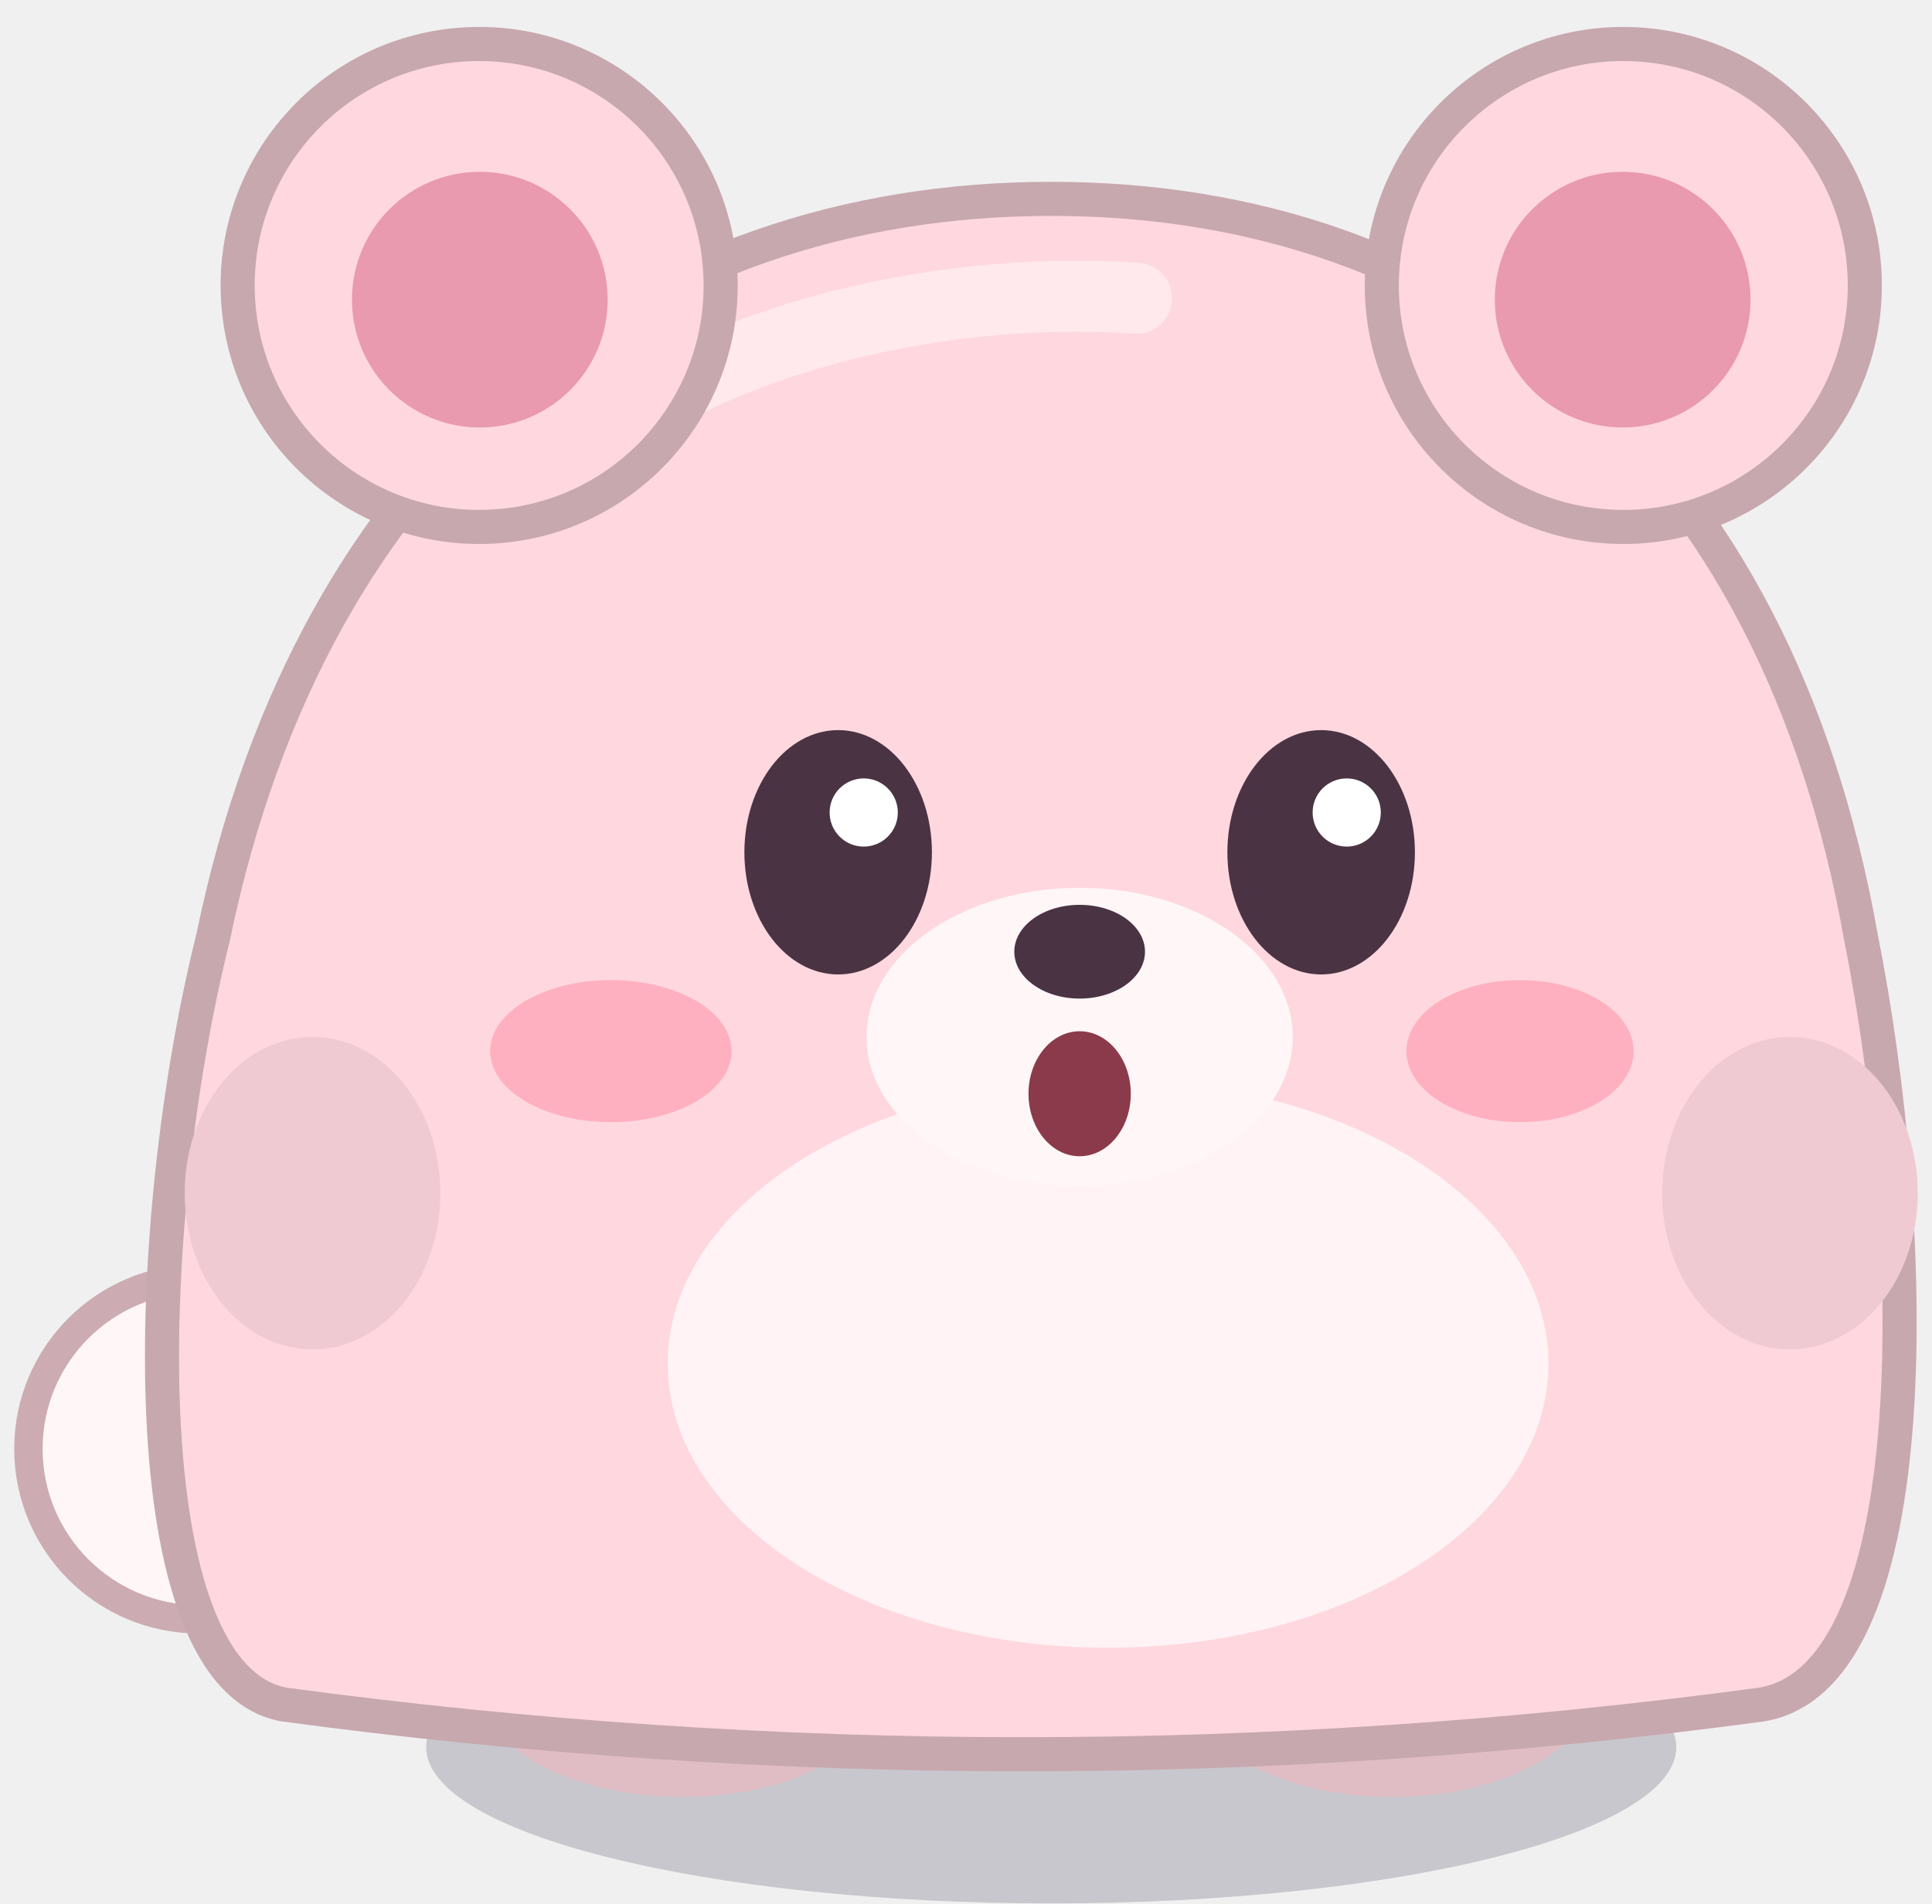
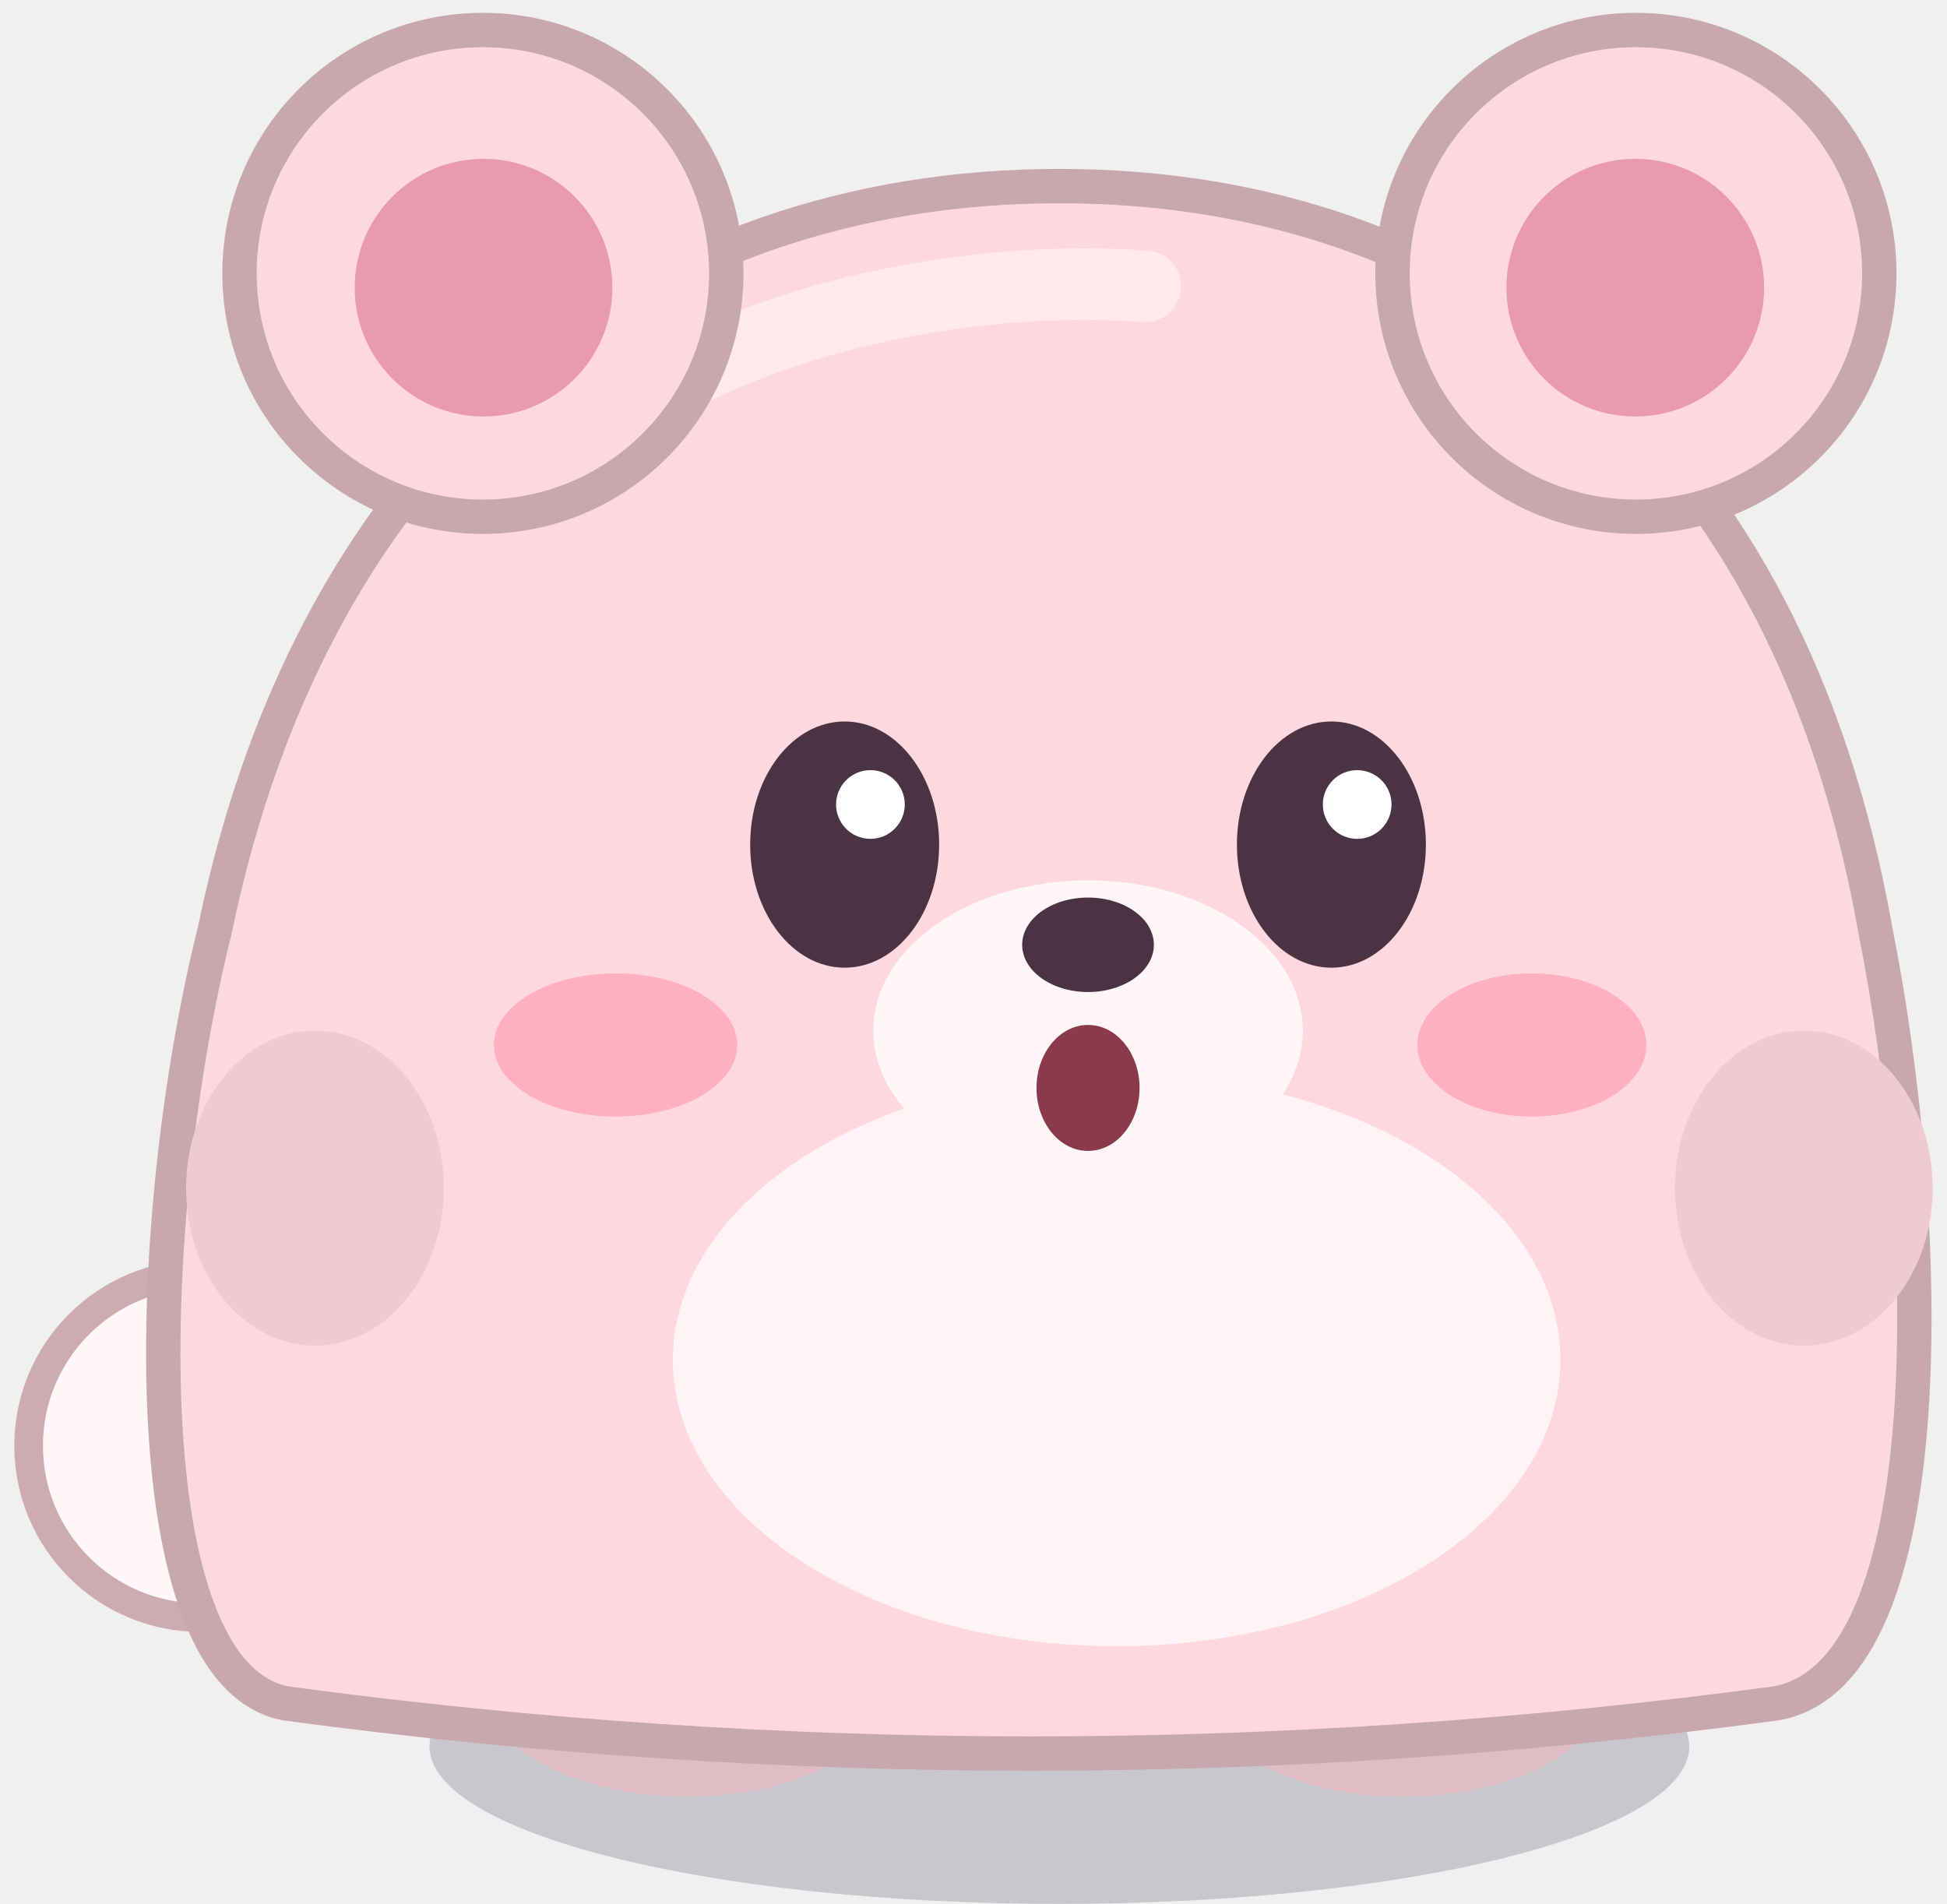
- <svg xmlns="http://www.w3.org/2000/svg" viewBox="-72 -120 136 134" width="136" height="134">
+ <svg xmlns="http://www.w3.org/2000/svg" viewBox="-72 -119 136 133" width="136" height="133">
  <ellipse id="shadow" rx="44" ry="11" cx="2" cy="3" fill="#2a2140" opacity="0.2" />
  <g id="turn">
    <g id="act">
      <g id="hop">
        <g id="posture">
          <g transform="translate(-54 -18)">
            <g id="tail">
              <circle cx="-4" cy="0" r="12" fill="#fff6f7" stroke="#ccacb2" stroke-width="2" />
            </g>
          </g>
          <g id="feet">
            <ellipse id="foot-left" rx="14" ry="7.5" cx="-24" cy="-1" fill="#e0bdc4" />
            <ellipse id="foot-right" rx="14" ry="7.5" cx="26" cy="-1" fill="#e0bdc4" />
          </g>
          <g id="breath">
            <path id="body" d="M -52 0 C -63 -2 -62 -34 -57 -54 C -50 -88 -27 -106 2 -106 C 31 -106 53 -88 59 -54 C 63 -34 64 -2 52 0 Q 0 7 -52 0 Z" fill="#ffd7df" stroke="#c7a8ae" stroke-width="2.4" />
            <path id="body-shine" d="M -34 -86 C -24 -96 -6 -100 8 -99" fill="none" stroke="#ffffff" stroke-width="5" stroke-linecap="round" opacity="0.45" />
            <ellipse id="belly" rx="31" ry="20" cx="6" cy="-24" fill="#fff6f7" opacity="0.9" />
            <g id="paws">
              <g transform="translate(-50 -36)">
                <ellipse id="paw-left" rx="9" ry="11" cx="0" cy="0" fill="#f0cad2" />
              </g>
              <g transform="translate(54 -36)">
                <ellipse id="paw-right" rx="9" ry="11" cx="0" cy="0" fill="#f0cad2" />
              </g>
            </g>
            <g id="ears">
              <g transform="translate(-36 -94)">
                <g id="ear-left" transform="matrix(0.998971 -0.045363 0.045363 0.998971 0 0)">
                  <circle cx="-2" cy="-6" r="17" fill="#ffd7df" stroke="#c7a8ae" stroke-width="2.4" />
                  <circle id="ear-left-inner" cx="-2" cy="-5" r="9" fill="#e99aae" />
                </g>
              </g>
              <g transform="translate(40 -94)">
                <g id="ear-right" transform="matrix(0.998971 0.045363 -0.045363 0.998971 0 0)">
                  <circle cx="2" cy="-6" r="17" fill="#ffd7df" stroke="#c7a8ae" stroke-width="2.4" />
                  <circle id="ear-right-inner" cx="2" cy="-5" r="9" fill="#e99aae" />
                </g>
              </g>
            </g>
            <g id="face">
              <ellipse id="markings" rx="15" ry="10.5" cx="4" cy="-47" fill="#fff6f7" />
              <g id="eyes">
                <g id="eye-left" transform="translate(-13 -60)">
                  <ellipse id="eye-left-pupil" rx="6.6" ry="8.6" cx="0" cy="0" fill="#4a3342" />
                  <circle id="eye-left-shine" cx="1.8" cy="-2.8" r="2.4" fill="#ffffff" />
                </g>
                <g id="eye-right" transform="translate(21 -60)">
                  <ellipse id="eye-right-pupil" rx="6.6" ry="8.6" cx="0" cy="0" fill="#4a3342" />
                  <circle id="eye-right-shine" cx="1.8" cy="-2.8" r="2.4" fill="#ffffff" />
                </g>
              </g>
              <ellipse id="nose" rx="4.6" ry="3.3" cx="4" cy="-53" fill="#4a3342" />
              <ellipse id="mouth" rx="3.6" ry="4.4" cx="4" cy="-43" fill="#8a3a4a" />
              <ellipse id="cheek-left" rx="8.5" ry="5" cx="-29" cy="-46" fill="#ff8fa6" opacity="0.55" />
              <ellipse id="cheek-right" rx="8" ry="5" cx="35" cy="-46" fill="#ff8fa6" opacity="0.55" />
            </g>
          </g>
        </g>
      </g>
    </g>
  </g>
</svg>
